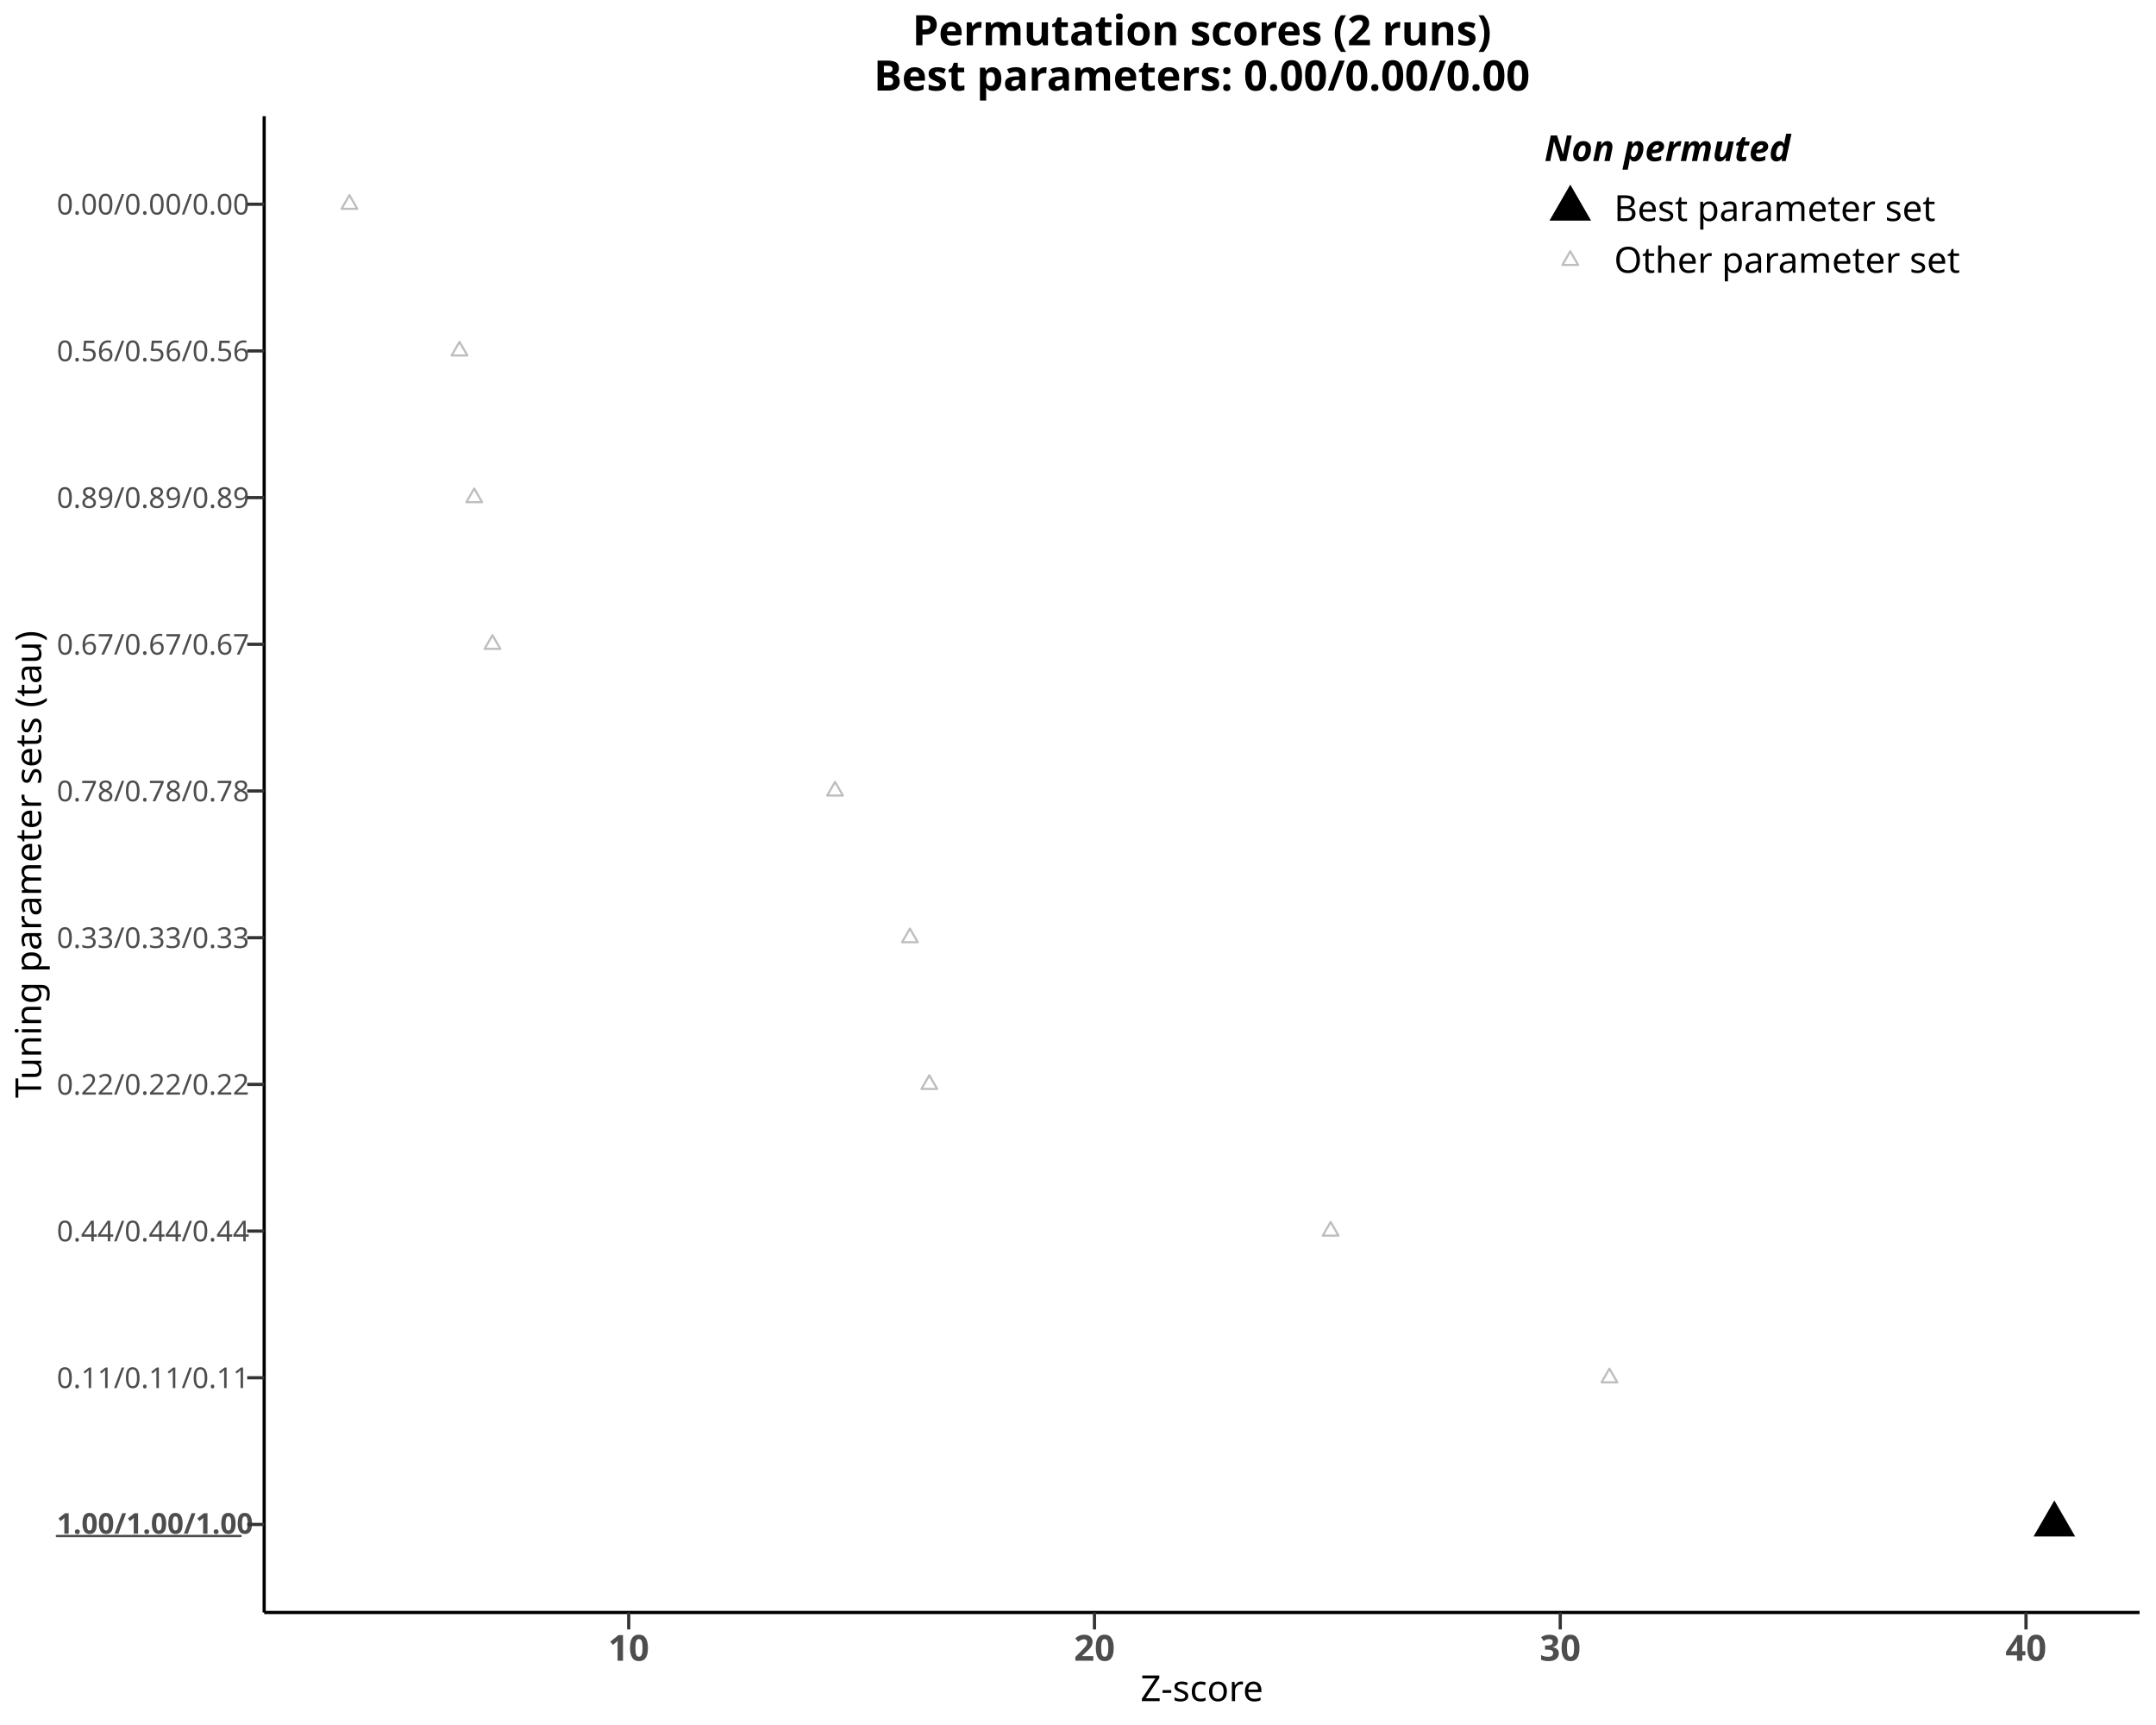
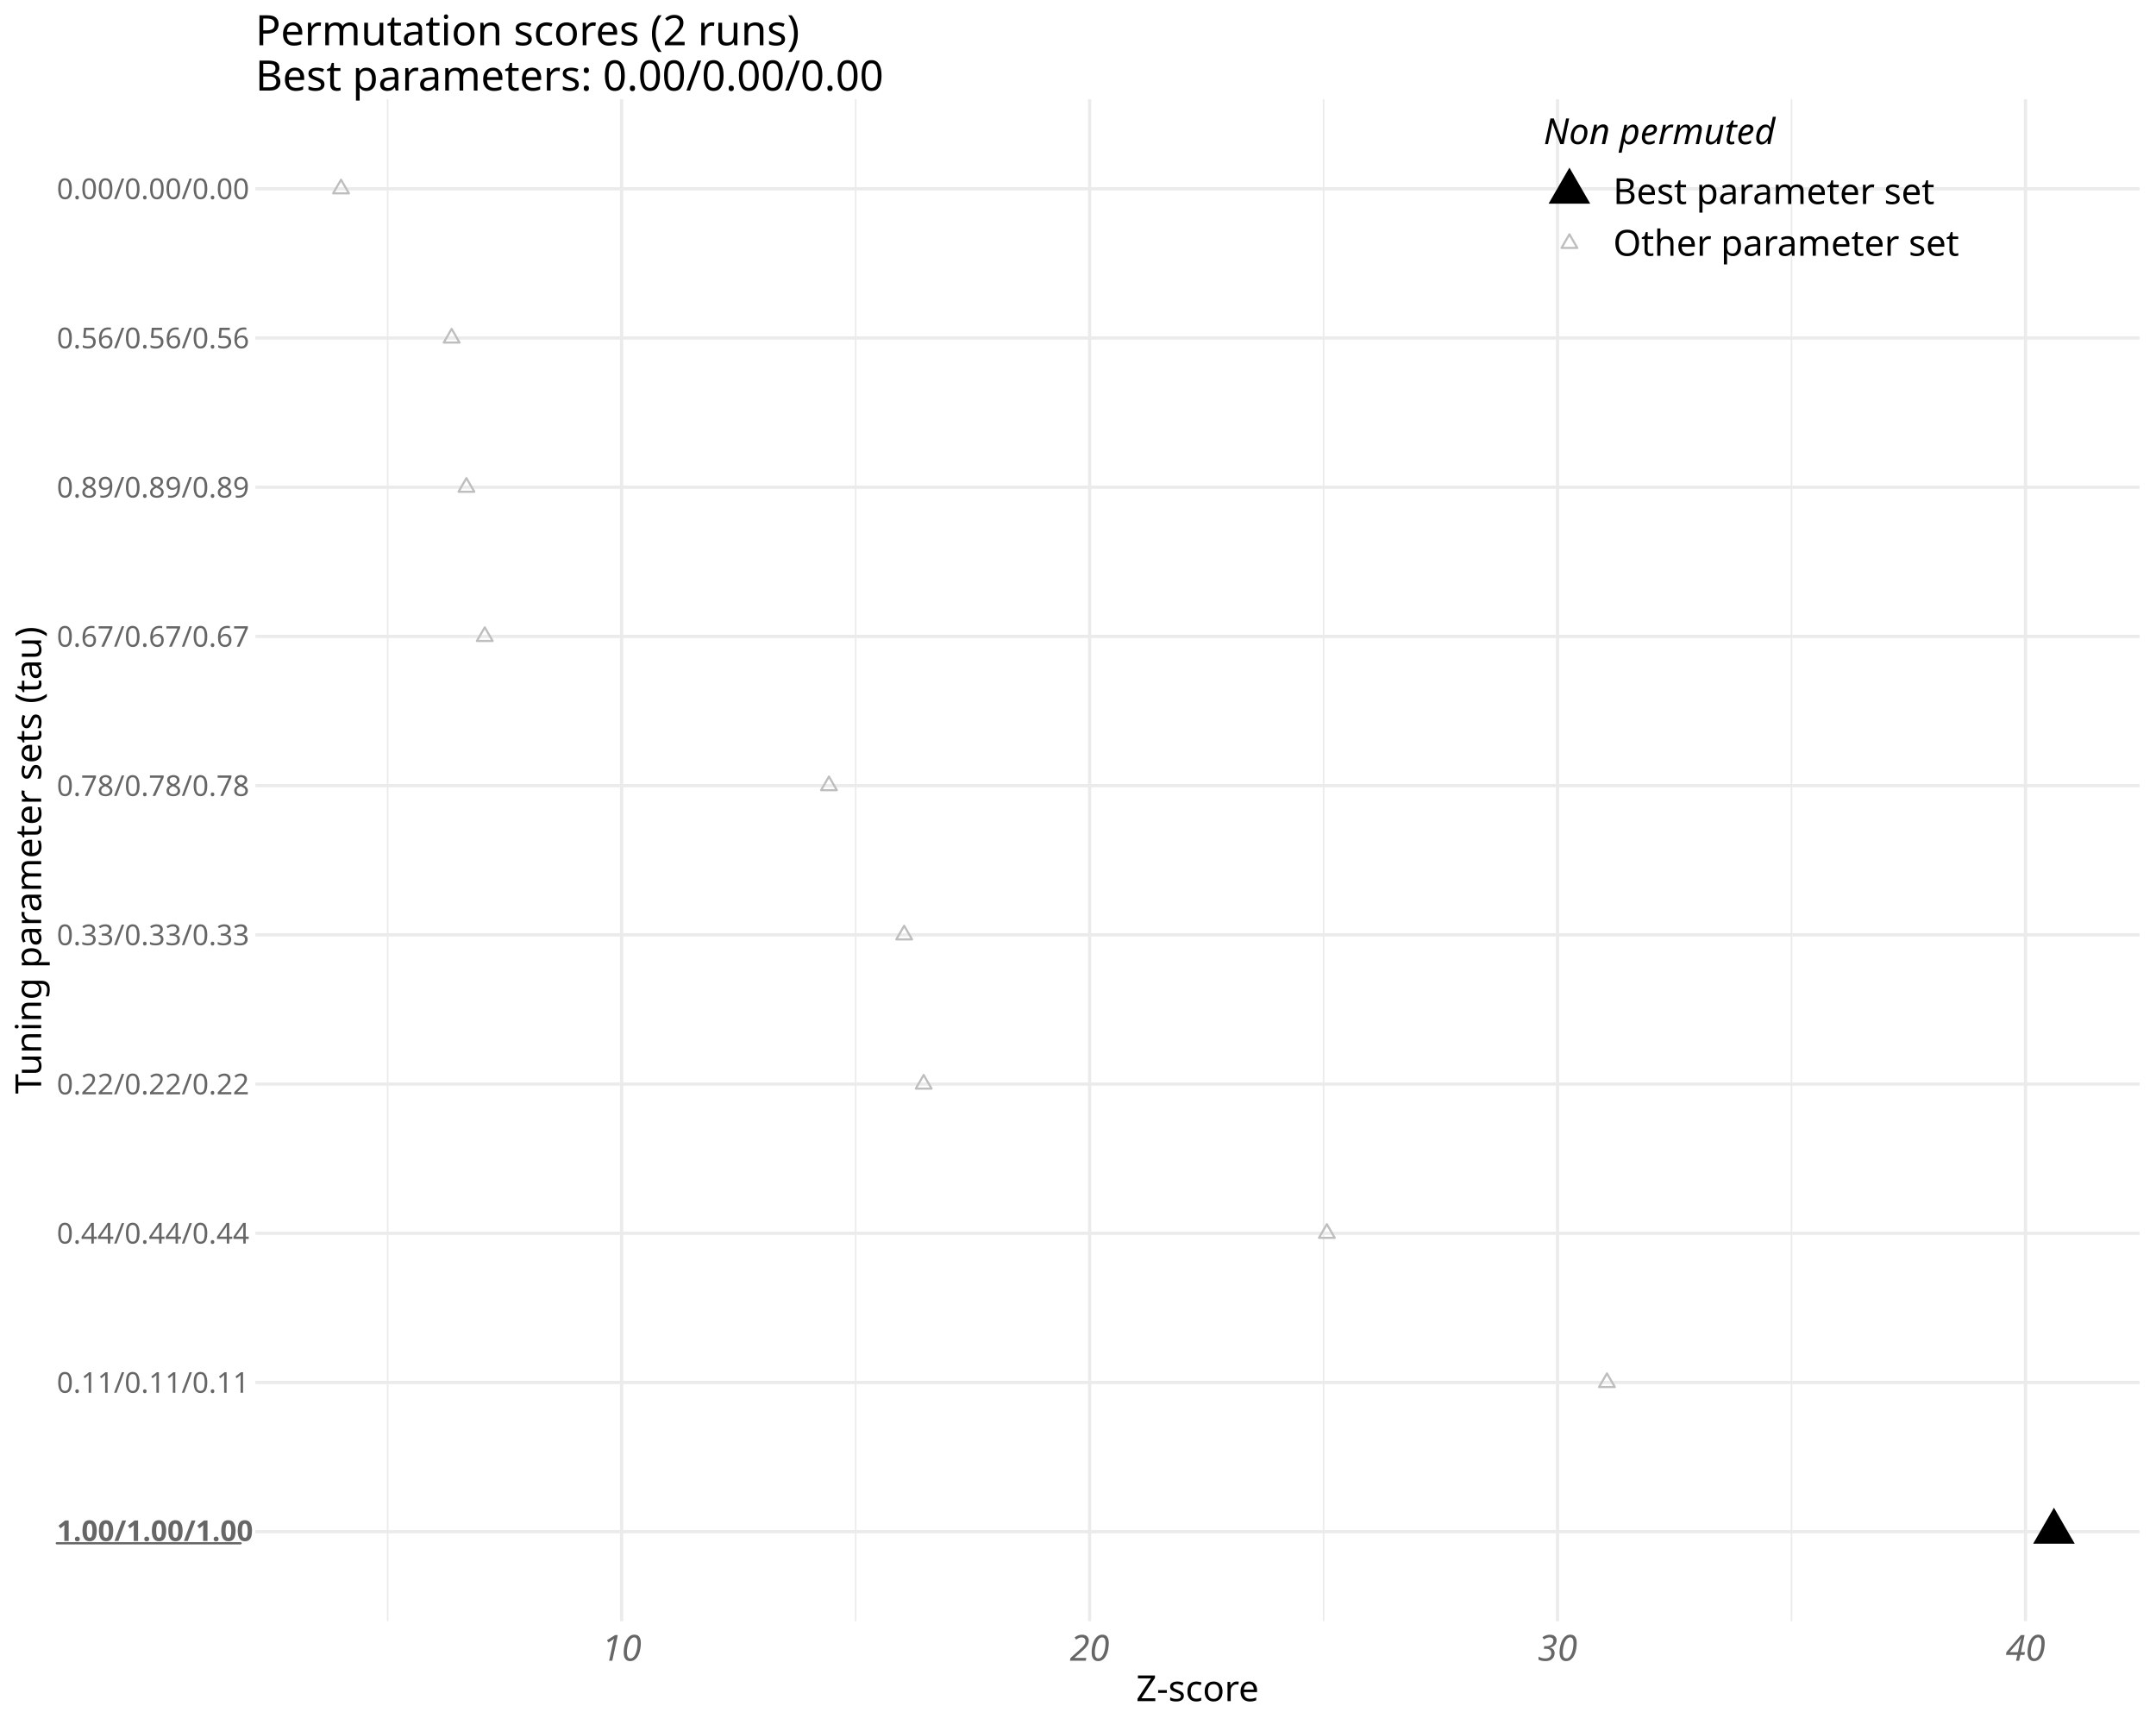
<svg xmlns="http://www.w3.org/2000/svg" class="svglite" data-engine-version="2.0" width="720.00pt" height="576.00pt" viewBox="0 0 720.00 576.00">
  <defs>
    <style type="text/css">
    .svglite line, .svglite polyline, .svglite polygon, .svglite path, .svglite rect, .svglite circle {
      fill: none;
      stroke: #000000;
      stroke-linecap: round;
      stroke-linejoin: round;
      stroke-miterlimit: 10.00;
    }
  </style>
  </defs>
  <rect width="100%" height="100%" style="stroke: none; fill: #FFFFFF;" />
  <defs>
    <clipPath id="cpMC4wMHw3MjAuMDB8MC4wMHw1NzYuMDA=">
      <rect x="0.00" y="0.00" width="720.00" height="576.00" />
    </clipPath>
  </defs>
  <g clip-path="url(#cpMC4wMHw3MjAuMDB8MC4wMHw1NzYuMDA=)">
-     <rect x="0.00" y="0.00" width="720.00" height="576.00" style="stroke-width: 1.07; stroke: #FFFFFF; fill: #FFFFFF;" />
-   </g>
+ </g>
  <defs>
-     <clipPath id="cpODguMjJ8NzE0LjUyfDM4LjgxfDUzOC40Mg==">
-       <rect x="88.22" y="38.81" width="626.30" height="499.61" />
+     <clipPath id="cpODUuMjl8NzE0LjUyfDMzLjE0fDU0MS4zNQ==">
+       <rect x="85.29" y="33.14" width="629.23" height="508.21" />
    </clipPath>
  </defs>
-   <g clip-path="url(#cpODguMjJ8NzE0LjUyfDM4LjgxfDUzOC40Mg==)">
-     <rect x="88.22" y="38.81" width="626.30" height="499.61" style="stroke-width: 1.07; stroke: none; fill: #FFFFFF;" />
-     <polygon points="116.69,65.16 119.32,69.72 114.06,69.72 " style="stroke-width: 0.71; stroke: #BEBEBE; fill: none;" />
-     <polygon points="153.45,114.14 156.08,118.70 150.81,118.70 " style="stroke-width: 0.71; stroke: #BEBEBE; fill: none;" />
-     <polygon points="158.36,163.12 161.00,167.68 155.73,167.68 " style="stroke-width: 0.71; stroke: #BEBEBE; fill: none;" />
-     <polygon points="164.46,212.10 167.09,216.66 161.83,216.66 " style="stroke-width: 0.71; stroke: #BEBEBE; fill: none;" />
-     <polygon points="278.87,261.08 281.50,265.64 276.23,265.64 " style="stroke-width: 0.71; stroke: #BEBEBE; fill: none;" />
-     <polygon points="303.87,310.07 306.50,314.63 301.24,314.63 " style="stroke-width: 0.71; stroke: #BEBEBE; fill: none;" />
-     <polygon points="310.35,359.05 312.98,363.61 307.72,363.61 " style="stroke-width: 0.71; stroke: #BEBEBE; fill: none;" />
-     <polygon points="444.37,408.03 447.00,412.59 441.74,412.59 " style="stroke-width: 0.71; stroke: #BEBEBE; fill: none;" />
-     <polygon points="537.47,457.01 540.10,461.57 534.84,461.57 " style="stroke-width: 0.71; stroke: #BEBEBE; fill: none;" />
-     <polygon points="686.05,501.01 693.00,513.04 679.11,513.04 " style="stroke-width: 0.71; stroke: none; fill: #000000;" />
+   <g clip-path="url(#cpODUuMjl8NzE0LjUyfDMzLjE0fDU0MS4zNQ==)">
+     <polyline points="129.46,541.35 129.46,33.14 " style="stroke-width: 0.53; stroke: #EBEBEB; stroke-linecap: butt;" />
+     <polyline points="285.74,541.35 285.74,33.14 " style="stroke-width: 0.53; stroke: #EBEBEB; stroke-linecap: butt;" />
+     <polyline points="442.01,541.35 442.01,33.14 " style="stroke-width: 0.53; stroke: #EBEBEB; stroke-linecap: butt;" />
+     <polyline points="598.28,541.35 598.28,33.14 " style="stroke-width: 0.53; stroke: #EBEBEB; stroke-linecap: butt;" />
+     <polyline points="85.29,63.04 714.52,63.04 " style="stroke-width: 1.07; stroke: #EBEBEB; stroke-linecap: butt;" />
+     <polyline points="85.29,112.86 714.52,112.86 " style="stroke-width: 1.07; stroke: #EBEBEB; stroke-linecap: butt;" />
+     <polyline points="85.29,162.68 714.52,162.68 " style="stroke-width: 1.07; stroke: #EBEBEB; stroke-linecap: butt;" />
+     <polyline points="85.29,212.51 714.52,212.51 " style="stroke-width: 1.07; stroke: #EBEBEB; stroke-linecap: butt;" />
+     <polyline points="85.29,262.33 714.52,262.33 " style="stroke-width: 1.07; stroke: #EBEBEB; stroke-linecap: butt;" />
+     <polyline points="85.29,312.16 714.52,312.16 " style="stroke-width: 1.07; stroke: #EBEBEB; stroke-linecap: butt;" />
+     <polyline points="85.29,361.98 714.52,361.98 " style="stroke-width: 1.07; stroke: #EBEBEB; stroke-linecap: butt;" />
+     <polyline points="85.29,411.81 714.52,411.81 " style="stroke-width: 1.07; stroke: #EBEBEB; stroke-linecap: butt;" />
+     <polyline points="85.29,461.63 714.52,461.63 " style="stroke-width: 1.07; stroke: #EBEBEB; stroke-linecap: butt;" />
+     <polyline points="85.29,511.46 714.52,511.46 " style="stroke-width: 1.07; stroke: #EBEBEB; stroke-linecap: butt;" />
+     <polyline points="207.60,541.35 207.60,33.14 " style="stroke-width: 1.07; stroke: #EBEBEB; stroke-linecap: butt;" />
+     <polyline points="363.87,541.35 363.87,33.14 " style="stroke-width: 1.07; stroke: #EBEBEB; stroke-linecap: butt;" />
+     <polyline points="520.14,541.35 520.14,33.14 " style="stroke-width: 1.07; stroke: #EBEBEB; stroke-linecap: butt;" />
+     <polyline points="676.42,541.35 676.42,33.14 " style="stroke-width: 1.07; stroke: #EBEBEB; stroke-linecap: butt;" />
+     <polygon points="113.89,60.00 116.52,64.56 111.26,64.56 " style="stroke-width: 0.71; stroke: #BEBEBE; fill: none;" />
+     <polygon points="150.82,109.82 153.46,114.38 148.19,114.38 " style="stroke-width: 0.71; stroke: #BEBEBE; fill: none;" />
+     <polygon points="155.76,159.64 158.40,164.20 153.13,164.20 " style="stroke-width: 0.71; stroke: #BEBEBE; fill: none;" />
+     <polygon points="161.89,209.47 164.52,214.03 159.25,214.03 " style="stroke-width: 0.71; stroke: #BEBEBE; fill: none;" />
+     <polygon points="276.83,259.29 279.46,263.85 274.20,263.85 " style="stroke-width: 0.71; stroke: #BEBEBE; fill: none;" />
+     <polygon points="301.95,309.12 304.58,313.68 299.32,313.68 " style="stroke-width: 0.71; stroke: #BEBEBE; fill: none;" />
+     <polygon points="308.46,358.94 311.09,363.50 305.83,363.50 " style="stroke-width: 0.71; stroke: #BEBEBE; fill: none;" />
+     <polygon points="443.11,408.77 445.74,413.33 440.48,413.33 " style="stroke-width: 0.71; stroke: #BEBEBE; fill: none;" />
+     <polygon points="536.64,458.59 539.28,463.15 534.01,463.15 " style="stroke-width: 0.71; stroke: #BEBEBE; fill: none;" />
+     <polygon points="685.92,503.44 692.86,515.46 678.98,515.46 " style="stroke-width: 0.71; stroke: none; fill: #000000;" />
  </g>
  <g clip-path="url(#cpMC4wMHw3MjAuMDB8MC4wMHw1NzYuMDA=)">
-     <polyline points="88.22,538.42 88.22,38.81 " style="stroke-width: 1.07; stroke-linecap: butt;" />
-     <text x="18.97" y="71.63" style="font-size: 9.60px; fill: #4D4D4D; font-family: sans;" textLength="61.39px" lengthAdjust="spacingAndGlyphs">0.00/0.00/0.00</text>
-     <text x="18.97" y="512.13" style="font-size: 9.60px; font-weight: bold; fill: #4D4D4D; font-family: sans;" textLength="61.39px" lengthAdjust="spacingAndGlyphs">1.00/1.00/1.00</text>
-     <polyline points="18.97,512.89 80.36,512.89 " style="stroke-width: 0.75; stroke: #4D4D4D;" />
-     <text x="18.97" y="267.56" style="font-size: 9.60px; fill: #4D4D4D; font-family: sans;" textLength="61.39px" lengthAdjust="spacingAndGlyphs">0.78/0.78/0.78</text>
-     <text x="18.97" y="169.59" style="font-size: 9.60px; fill: #4D4D4D; font-family: sans;" textLength="61.39px" lengthAdjust="spacingAndGlyphs">0.89/0.89/0.89</text>
-     <text x="18.97" y="120.61" style="font-size: 9.60px; fill: #4D4D4D; font-family: sans;" textLength="61.39px" lengthAdjust="spacingAndGlyphs">0.56/0.56/0.56</text>
-     <text x="18.97" y="218.58" style="font-size: 9.60px; fill: #4D4D4D; font-family: sans;" textLength="61.39px" lengthAdjust="spacingAndGlyphs">0.67/0.67/0.67</text>
-     <text x="18.97" y="365.52" style="font-size: 9.60px; fill: #4D4D4D; font-family: sans;" textLength="61.39px" lengthAdjust="spacingAndGlyphs">0.22/0.22/0.22</text>
-     <text x="18.97" y="316.54" style="font-size: 9.60px; fill: #4D4D4D; font-family: sans;" textLength="61.39px" lengthAdjust="spacingAndGlyphs">0.33/0.33/0.33</text>
-     <text x="18.97" y="414.50" style="font-size: 9.60px; fill: #4D4D4D; font-family: sans;" textLength="61.39px" lengthAdjust="spacingAndGlyphs">0.44/0.44/0.44</text>
-     <text x="18.97" y="463.48" style="font-size: 9.60px; fill: #4D4D4D; font-family: sans;" textLength="61.39px" lengthAdjust="spacingAndGlyphs">0.11/0.11/0.11</text>
-     <polyline points="82.55,68.20 88.22,68.20 " style="stroke-width: 1.07; stroke: #333333; stroke-linecap: butt;" />
-     <polyline points="82.55,117.18 88.22,117.18 " style="stroke-width: 1.07; stroke: #333333; stroke-linecap: butt;" />
-     <polyline points="82.55,166.16 88.22,166.16 " style="stroke-width: 1.07; stroke: #333333; stroke-linecap: butt;" />
-     <polyline points="82.55,215.14 88.22,215.14 " style="stroke-width: 1.07; stroke: #333333; stroke-linecap: butt;" />
-     <polyline points="82.55,264.12 88.22,264.12 " style="stroke-width: 1.07; stroke: #333333; stroke-linecap: butt;" />
-     <polyline points="82.55,313.11 88.22,313.11 " style="stroke-width: 1.07; stroke: #333333; stroke-linecap: butt;" />
-     <polyline points="82.55,362.09 88.22,362.09 " style="stroke-width: 1.07; stroke: #333333; stroke-linecap: butt;" />
-     <polyline points="82.55,411.07 88.22,411.07 " style="stroke-width: 1.07; stroke: #333333; stroke-linecap: butt;" />
-     <polyline points="82.55,460.05 88.22,460.05 " style="stroke-width: 1.07; stroke: #333333; stroke-linecap: butt;" />
-     <polyline points="82.55,509.03 88.22,509.03 " style="stroke-width: 1.07; stroke: #333333; stroke-linecap: butt;" />
-     <polyline points="88.22,538.42 714.52,538.42 " style="stroke-width: 1.07; stroke-linecap: butt;" />
-     <polyline points="209.96,544.09 209.96,538.42 " style="stroke-width: 1.07; stroke: #333333; stroke-linecap: butt;" />
-     <polyline points="365.50,544.09 365.50,538.42 " style="stroke-width: 1.07; stroke: #333333; stroke-linecap: butt;" />
-     <polyline points="521.05,544.09 521.05,538.42 " style="stroke-width: 1.07; stroke: #333333; stroke-linecap: butt;" />
-     <polyline points="676.59,544.09 676.59,538.42 " style="stroke-width: 1.07; stroke: #333333; stroke-linecap: butt;" />
-     <text x="209.96" y="554.54" text-anchor="middle" style="font-size: 12.00px; font-weight: bold; fill: #4D4D4D; font-family: sans;" textLength="13.35px" lengthAdjust="spacingAndGlyphs">10</text>
-     <text x="365.50" y="554.54" text-anchor="middle" style="font-size: 12.00px; font-weight: bold; fill: #4D4D4D; font-family: sans;" textLength="13.35px" lengthAdjust="spacingAndGlyphs">20</text>
-     <text x="521.05" y="554.54" text-anchor="middle" style="font-size: 12.00px; font-weight: bold; fill: #4D4D4D; font-family: sans;" textLength="13.35px" lengthAdjust="spacingAndGlyphs">30</text>
-     <text x="676.59" y="554.54" text-anchor="middle" style="font-size: 12.00px; font-weight: bold; fill: #4D4D4D; font-family: sans;" textLength="13.35px" lengthAdjust="spacingAndGlyphs">40</text>
-     <text x="401.37" y="568.03" text-anchor="middle" style="font-size: 12.00px; font-family: sans;" textLength="40.68px" lengthAdjust="spacingAndGlyphs">Z-score</text>
-     <text transform="translate(13.74,288.62) rotate(-90)" text-anchor="middle" style="font-size: 12.00px; font-family: sans;" textLength="148.08px" lengthAdjust="spacingAndGlyphs">Tuning parameter sets (tau)</text>
-     <rect x="510.28" y="38.81" width="141.61" height="62.25" style="stroke-width: 1.07; stroke: none; fill: #FFFFFF;" />
-     <text x="515.76" y="53.79" style="font-size: 12.00px; font-weight: bold; font-style: italic; font-family: sans;" textLength="76.05px" lengthAdjust="spacingAndGlyphs">Non permuted</text>
-     <polygon points="524.40,61.64 531.34,73.67 517.45,73.67 " style="stroke-width: 0.71; stroke: none; fill: #000000;" />
-     <polygon points="524.40,83.90 527.03,88.46 521.77,88.46 " style="stroke-width: 0.71; stroke: #BEBEBE; fill: none;" />
-     <text x="539.02" y="73.79" style="font-size: 12.00px; font-family: sans;" textLength="101.40px" lengthAdjust="spacingAndGlyphs">Best parameter set</text>
-     <text x="539.02" y="91.07" style="font-size: 12.00px; font-family: sans;" textLength="107.40px" lengthAdjust="spacingAndGlyphs">Other parameter set</text>
-     <text x="401.37" y="15.11" text-anchor="middle" style="font-size: 14.00px; font-weight: bold; font-family: sans;" textLength="176.65px" lengthAdjust="spacingAndGlyphs">Permutation scores (2 runs) </text>
-     <text x="401.37" y="30.23" text-anchor="middle" style="font-size: 14.00px; font-weight: bold; font-family: sans;" textLength="203.93px" lengthAdjust="spacingAndGlyphs"> Best parameters: 0.00/0.00/0.00</text>
+     <text x="18.97" y="66.47" style="font-size: 9.60px; fill: #666666; font-family: sans;" textLength="61.39px" lengthAdjust="spacingAndGlyphs">0.00/0.00/0.00</text>
+     <text x="18.97" y="514.56" style="font-size: 9.60px; font-weight: bold; fill: #666666; font-family: sans;" textLength="61.39px" lengthAdjust="spacingAndGlyphs">1.00/1.00/1.00</text>
+     <polyline points="18.97,515.31 80.36,515.31 " style="stroke-width: 0.75; stroke: #666666;" />
+     <text x="18.97" y="265.77" style="font-size: 9.60px; fill: #666666; font-family: sans;" textLength="61.39px" lengthAdjust="spacingAndGlyphs">0.78/0.78/0.78</text>
+     <text x="18.97" y="166.12" style="font-size: 9.60px; fill: #666666; font-family: sans;" textLength="61.39px" lengthAdjust="spacingAndGlyphs">0.89/0.89/0.89</text>
+     <text x="18.97" y="116.29" style="font-size: 9.60px; fill: #666666; font-family: sans;" textLength="61.39px" lengthAdjust="spacingAndGlyphs">0.56/0.56/0.56</text>
+     <text x="18.97" y="215.94" style="font-size: 9.60px; fill: #666666; font-family: sans;" textLength="61.39px" lengthAdjust="spacingAndGlyphs">0.67/0.67/0.67</text>
+     <text x="18.97" y="365.42" style="font-size: 9.60px; fill: #666666; font-family: sans;" textLength="61.39px" lengthAdjust="spacingAndGlyphs">0.22/0.22/0.22</text>
+     <text x="18.97" y="315.59" style="font-size: 9.60px; fill: #666666; font-family: sans;" textLength="61.39px" lengthAdjust="spacingAndGlyphs">0.33/0.33/0.33</text>
+     <text x="18.97" y="415.24" style="font-size: 9.60px; fill: #666666; font-family: sans;" textLength="61.39px" lengthAdjust="spacingAndGlyphs">0.44/0.44/0.44</text>
+     <text x="18.97" y="465.06" style="font-size: 9.60px; fill: #666666; font-family: sans;" textLength="61.39px" lengthAdjust="spacingAndGlyphs">0.11/0.11/0.11</text>
+     <text x="207.60" y="554.54" text-anchor="middle" style="font-size: 12.00px; font-style: italic; fill: #666666; font-family: sans;" textLength="13.35px" lengthAdjust="spacingAndGlyphs">10</text>
+     <text x="363.87" y="554.54" text-anchor="middle" style="font-size: 12.00px; font-style: italic; fill: #666666; font-family: sans;" textLength="13.35px" lengthAdjust="spacingAndGlyphs">20</text>
+     <text x="520.14" y="554.54" text-anchor="middle" style="font-size: 12.00px; font-style: italic; fill: #666666; font-family: sans;" textLength="13.35px" lengthAdjust="spacingAndGlyphs">30</text>
+     <text x="676.42" y="554.54" text-anchor="middle" style="font-size: 12.00px; font-style: italic; fill: #666666; font-family: sans;" textLength="13.35px" lengthAdjust="spacingAndGlyphs">40</text>
+     <text x="399.91" y="568.03" text-anchor="middle" style="font-size: 12.00px; font-family: sans;" textLength="40.68px" lengthAdjust="spacingAndGlyphs">Z-score</text>
+     <text transform="translate(13.74,287.25) rotate(-90)" text-anchor="middle" style="font-size: 12.00px; font-family: sans;" textLength="148.08px" lengthAdjust="spacingAndGlyphs">Tuning parameter sets (tau)</text>
+     <text x="515.47" y="48.12" style="font-size: 12.00px; font-style: italic; font-family: sans;" textLength="76.05px" lengthAdjust="spacingAndGlyphs">Non permuted</text>
+     <polygon points="524.11,55.97 531.05,68.00 517.16,68.00 " style="stroke-width: 0.71; stroke: none; fill: #000000;" />
+     <polygon points="524.11,78.23 526.74,82.79 521.47,82.79 " style="stroke-width: 0.71; stroke: #BEBEBE; fill: none;" />
+     <text x="538.72" y="68.12" style="font-size: 12.00px; font-family: sans;" textLength="101.40px" lengthAdjust="spacingAndGlyphs">Best parameter set</text>
+     <text x="538.72" y="85.40" style="font-size: 12.00px; font-family: sans;" textLength="107.40px" lengthAdjust="spacingAndGlyphs">Other parameter set</text>
+     <text x="85.29" y="15.11" style="font-size: 14.00px; font-family: sans;" textLength="176.65px" lengthAdjust="spacingAndGlyphs">Permutation scores (2 runs) </text>
+     <text x="85.29" y="30.23" style="font-size: 14.00px; font-family: sans;" textLength="203.93px" lengthAdjust="spacingAndGlyphs"> Best parameters: 0.00/0.00/0.00</text>
  </g>
</svg>
